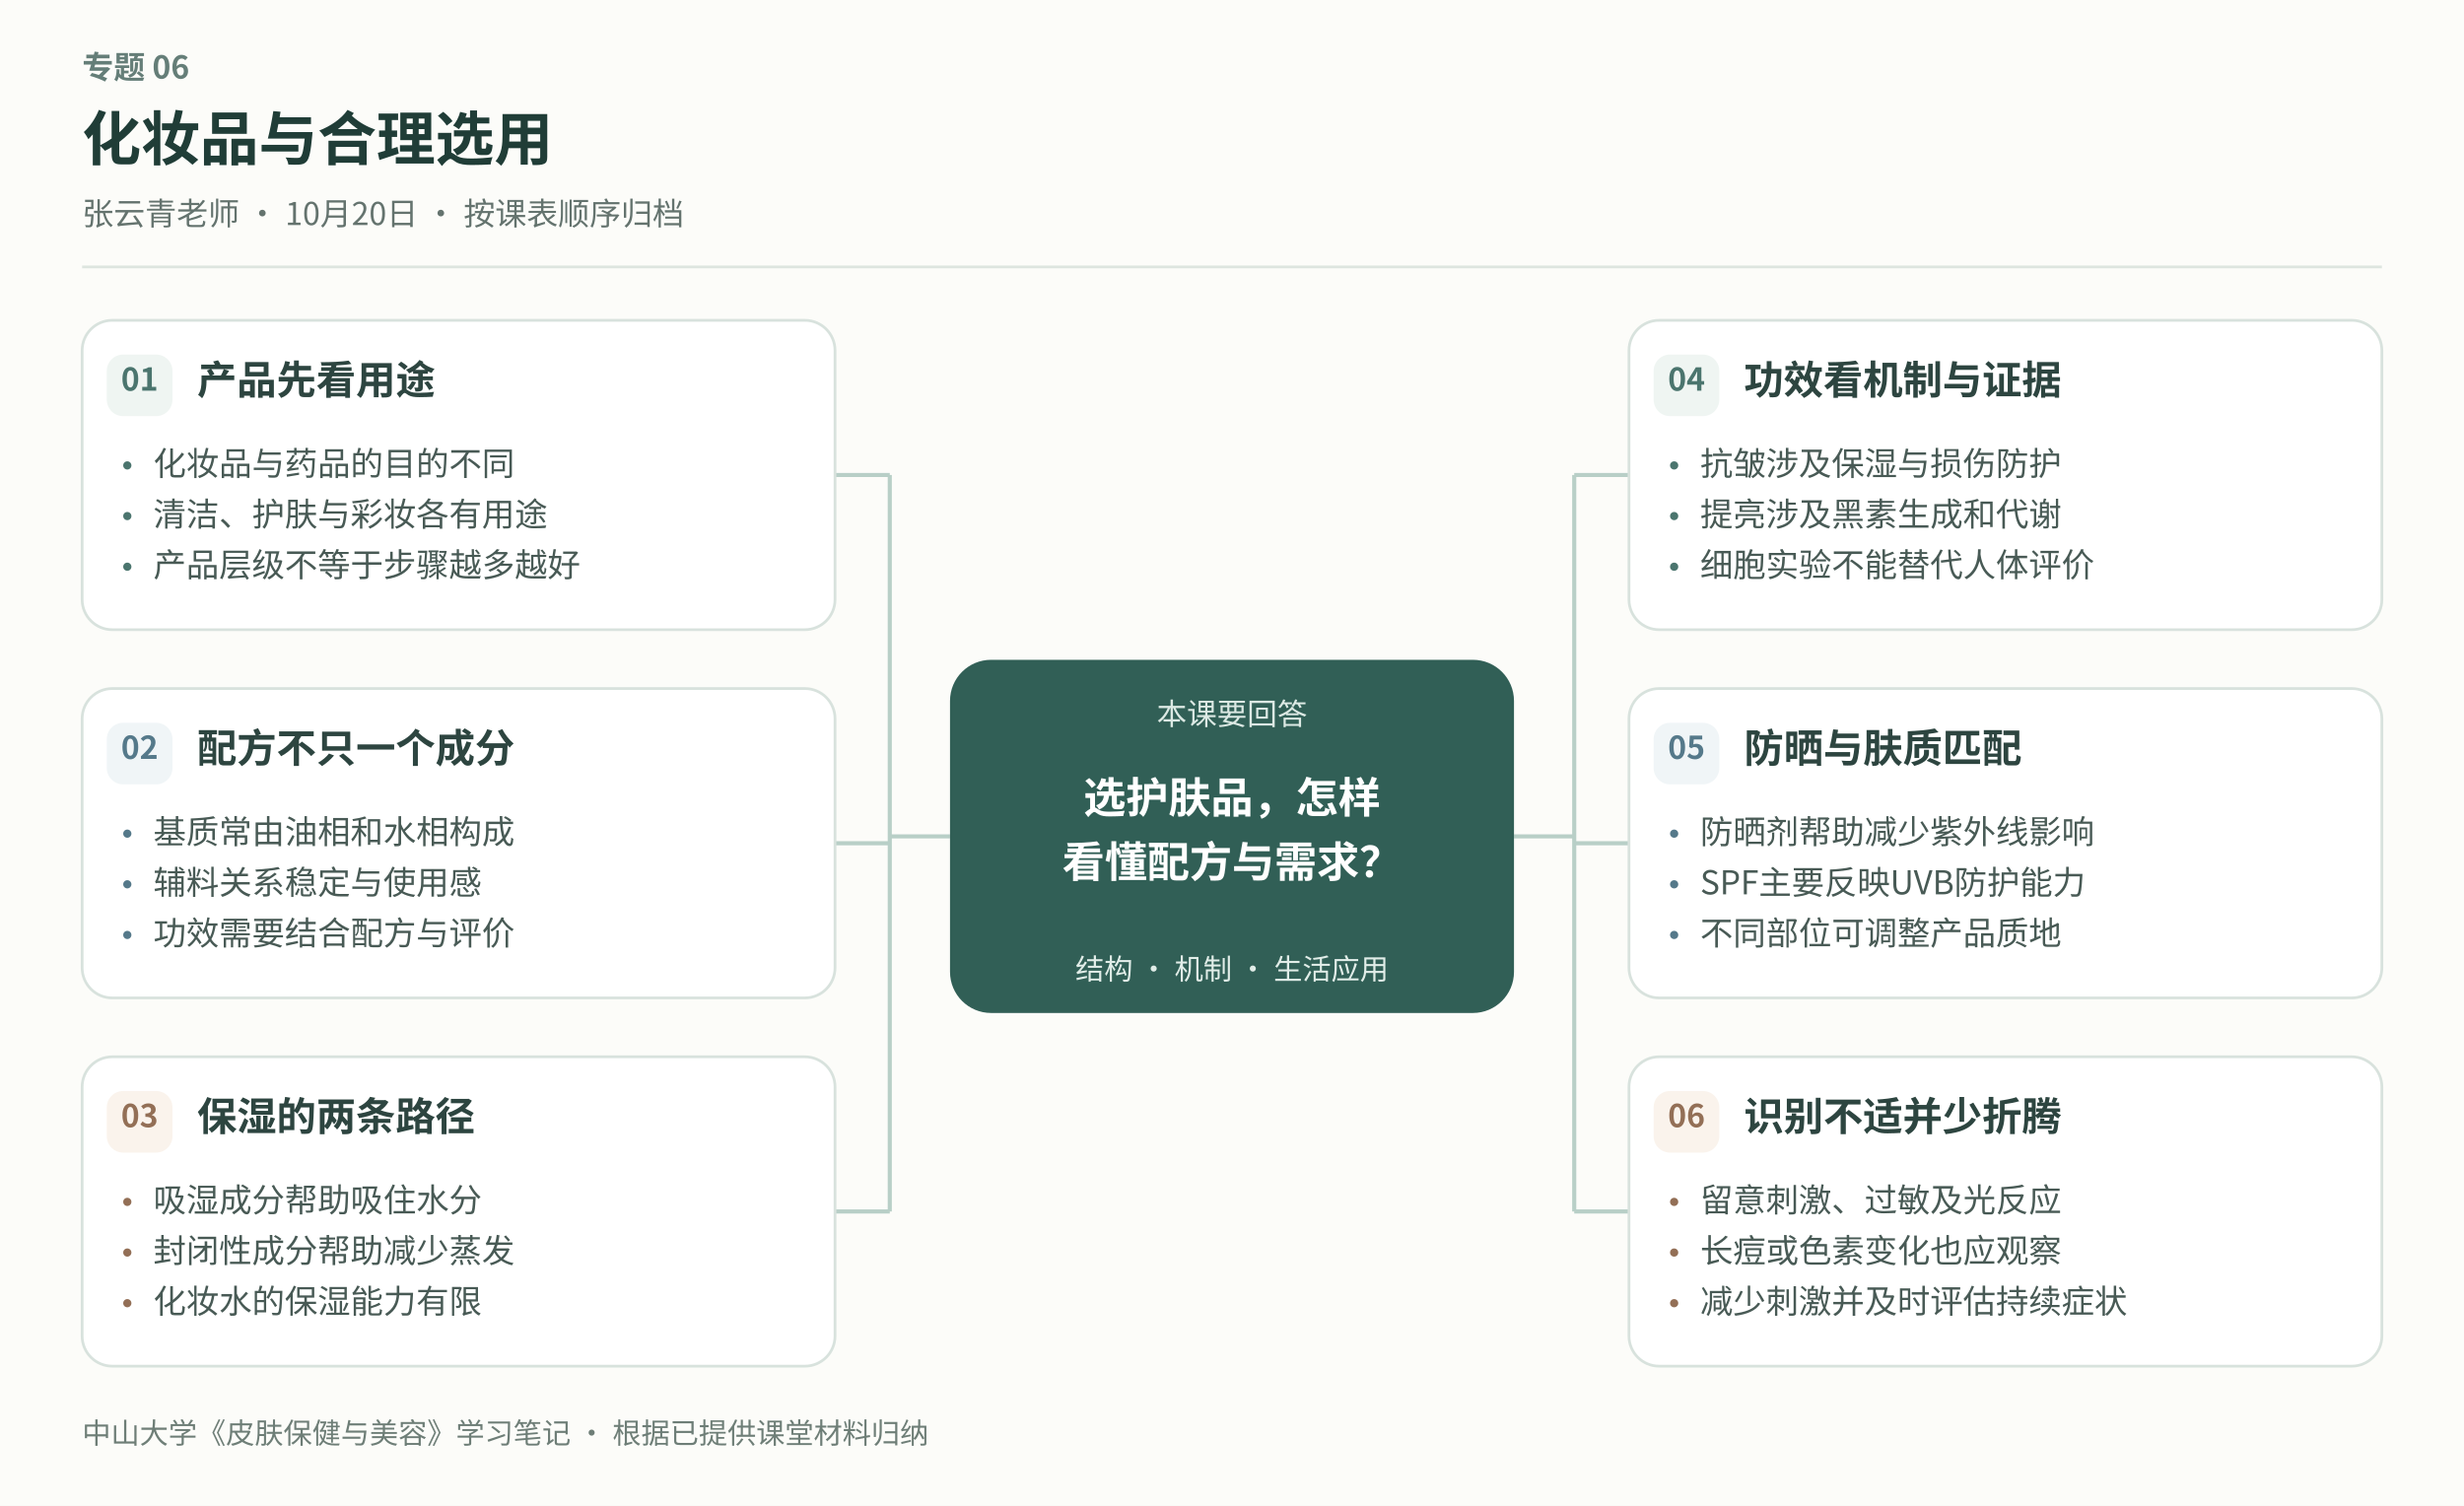
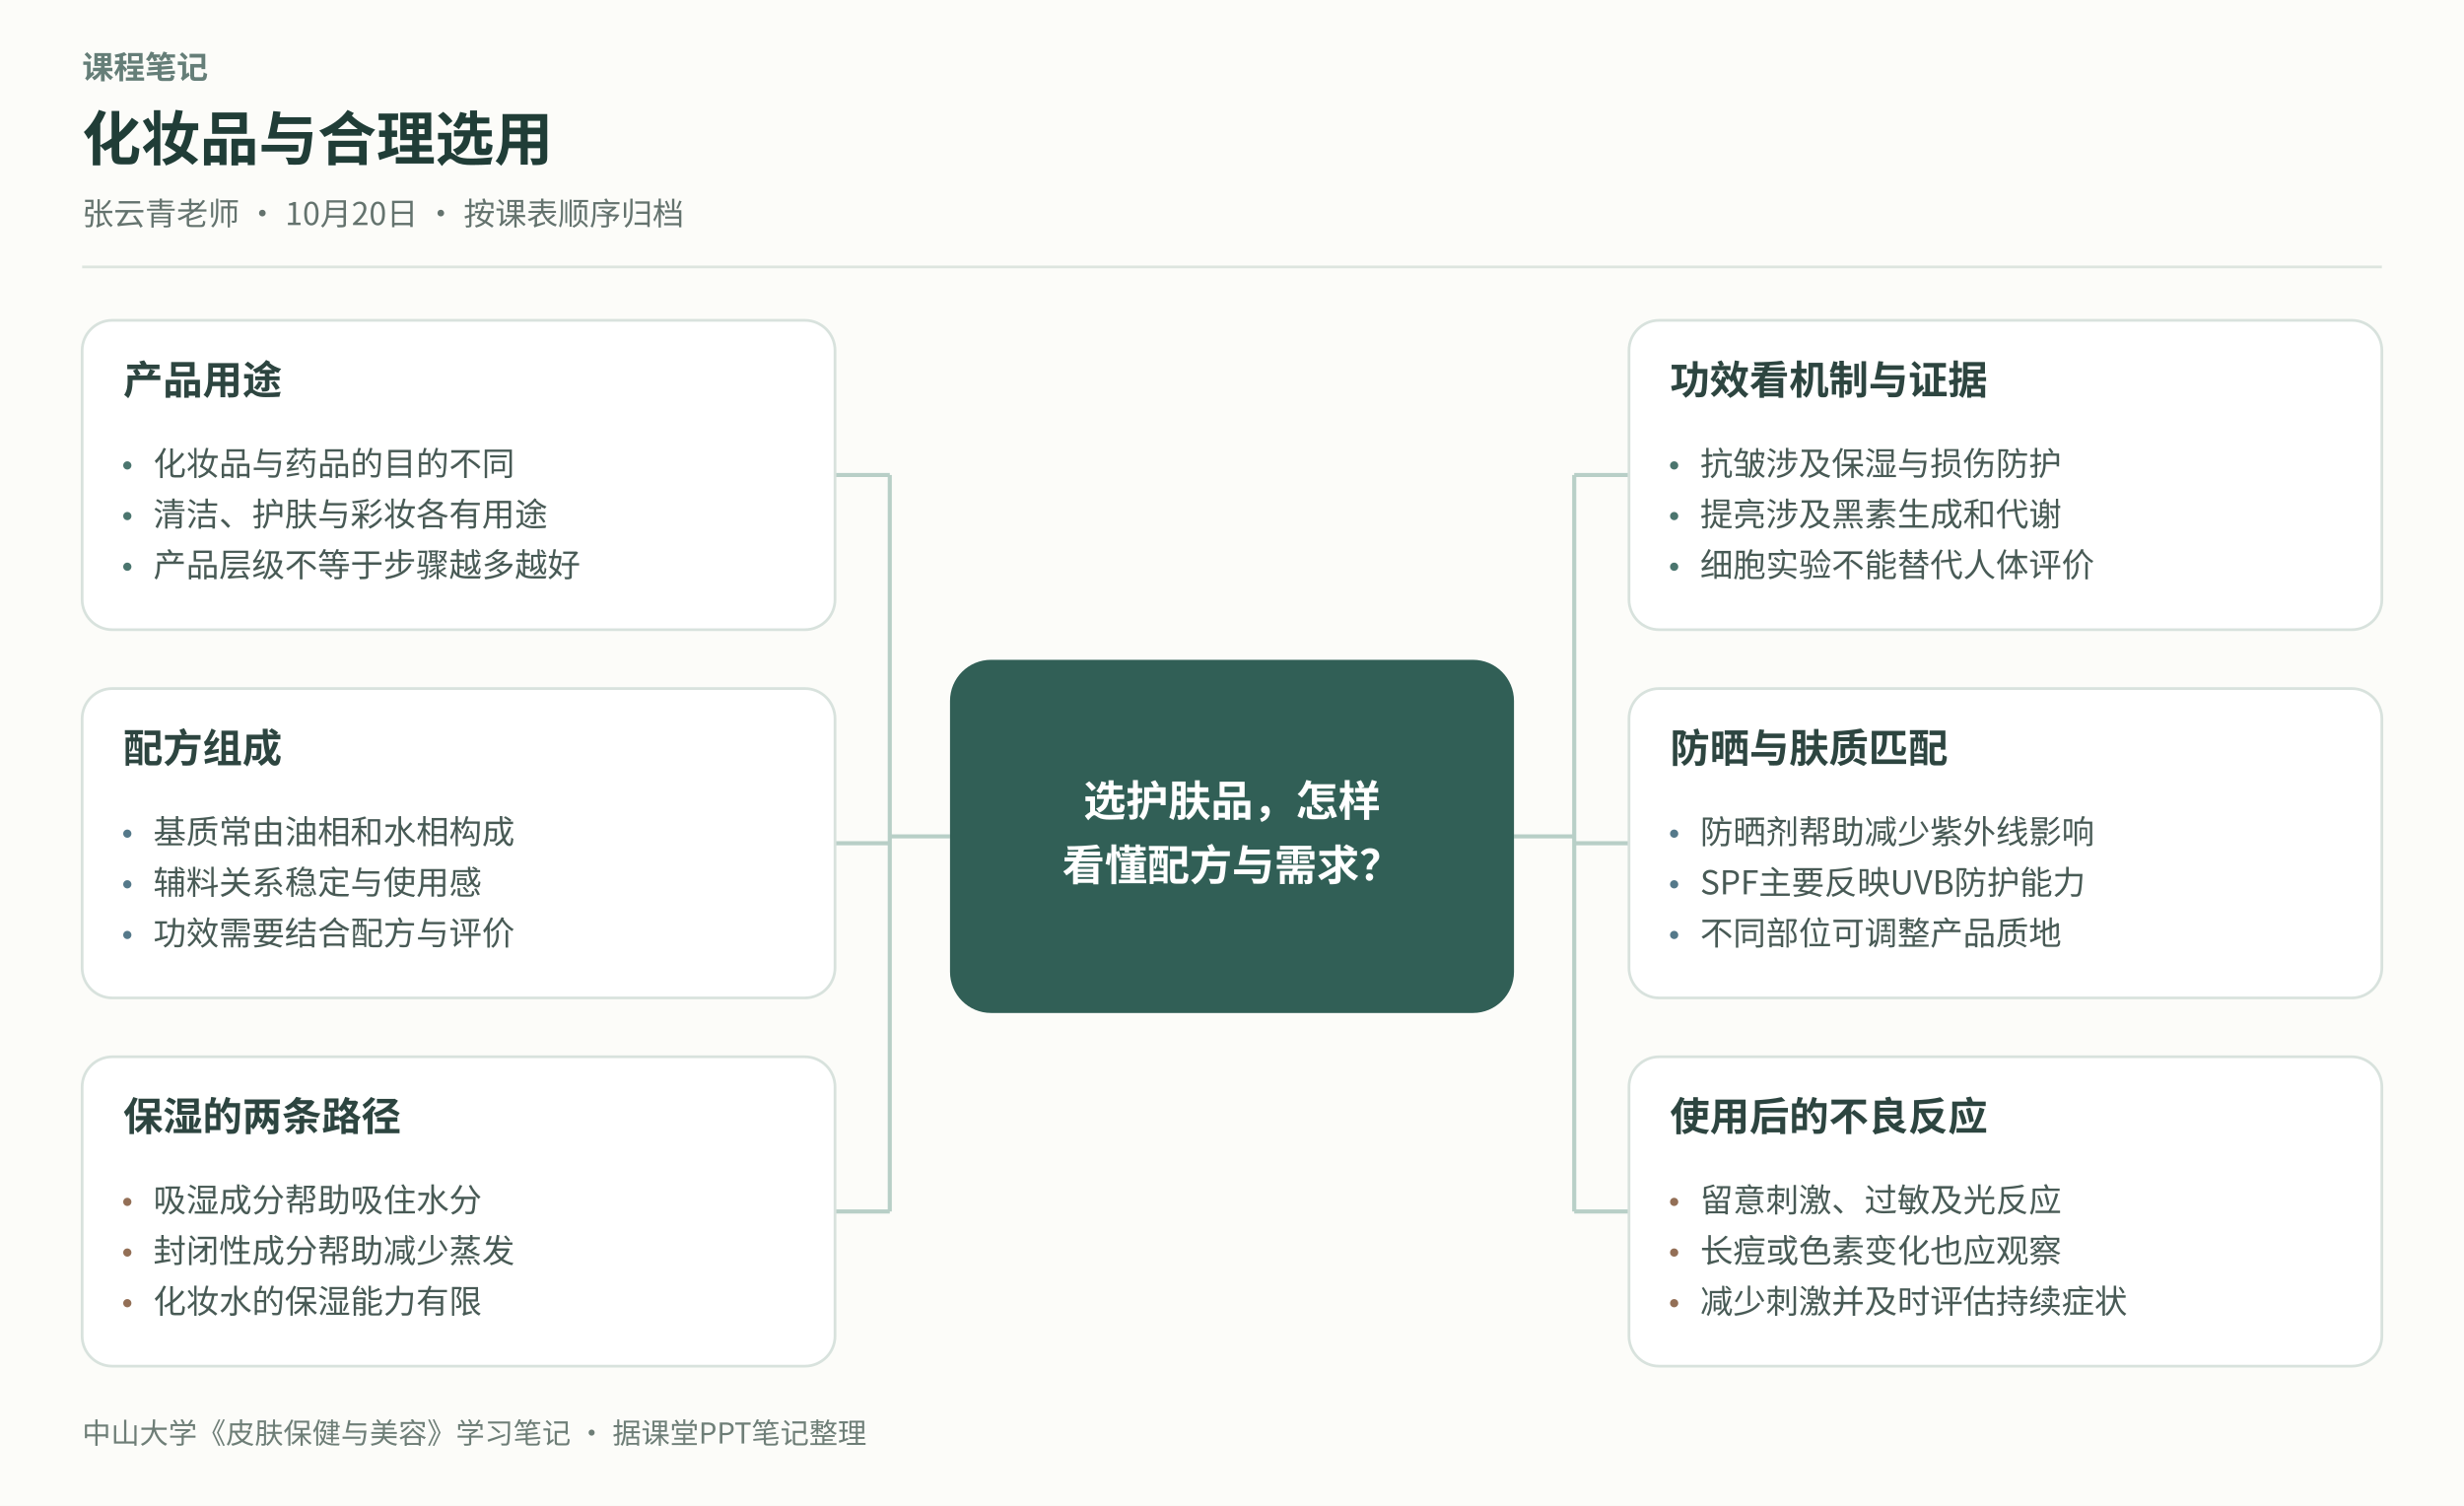
<svg xmlns="http://www.w3.org/2000/svg" width="1800px" height="1100px" viewBox="0 0 1800 1100" role="img" aria-labelledby="title desc">
  <rect width="1800" height="1100" fill="#FCFCF9" />
-   <text x="60" y="57.39" font-family="Microsoft YaHei, PingFang SC, Noto Sans CJK SC, sans-serif" font-size="23px" font-weight="700" fill="#657E78" text-anchor="start">专题 06</text>
+   <text x="60" y="57.39" font-family="Microsoft YaHei, PingFang SC, Noto Sans CJK SC, sans-serif" font-size="23px" font-weight="700" fill="#657E78" text-anchor="start">课程笔记</text>
  <text x="60" y="116.99" font-family="Microsoft YaHei, PingFang SC, Noto Sans CJK SC, sans-serif" font-size="43px" font-weight="700" fill="#203D37" text-anchor="start">化妆品与合理选用</text>
  <text x="60" y="164.39" font-family="Microsoft YaHei, PingFang SC, Noto Sans CJK SC, sans-serif" font-size="23px" font-weight="400" fill="#64736E" text-anchor="start">张云青老师 · 10月20日 · 按课表顺序归档</text>
  <line x1="60" y1="195" x2="1740" y2="195" stroke="#DDE5DF" stroke-width="2" />
  <polyline points="694,611.0 650,611.0" fill="none" stroke="#B8CFC7" stroke-width="3" stroke-linejoin="round" />
  <polyline points="650,347.0 650,885.0" fill="none" stroke="#B8CFC7" stroke-width="3" stroke-linejoin="round" />
  <polyline points="650,347.0 610,347.0" fill="none" stroke="#B8CFC7" stroke-width="3" stroke-linejoin="round" />
  <polyline points="650,616.0 610,616.0" fill="none" stroke="#B8CFC7" stroke-width="3" stroke-linejoin="round" />
  <polyline points="650,885.0 610,885.0" fill="none" stroke="#B8CFC7" stroke-width="3" stroke-linejoin="round" />
  <polyline points="1106,611.0 1150,611.0" fill="none" stroke="#B8CFC7" stroke-width="3" stroke-linejoin="round" />
  <polyline points="1150,347.0 1150,885.0" fill="none" stroke="#B8CFC7" stroke-width="3" stroke-linejoin="round" />
  <polyline points="1150,347.0 1190,347.0" fill="none" stroke="#B8CFC7" stroke-width="3" stroke-linejoin="round" />
  <polyline points="1150,616.0 1190,616.0" fill="none" stroke="#B8CFC7" stroke-width="3" stroke-linejoin="round" />
  <polyline points="1150,885.0 1190,885.0" fill="none" stroke="#B8CFC7" stroke-width="3" stroke-linejoin="round" />
  <rect x="694" y="482" width="412" height="258" rx="30" fill="#315F56" />
-   <text x="900.0" y="529.46" font-family="Microsoft YaHei, PingFang SC, Noto Sans CJK SC, sans-serif" font-size="22px" font-weight="400" fill="#DCE9E4" text-anchor="middle">本课要回答</text>
-   <text x="900.0" y="593.83" font-family="Microsoft YaHei, PingFang SC, Noto Sans CJK SC, sans-serif" font-size="31px" font-weight="700" fill="#FFFFFF" text-anchor="middle">选护肤品，怎样</text>
-   <text x="900.0" y="640.83" font-family="Microsoft YaHei, PingFang SC, Noto Sans CJK SC, sans-serif" font-size="31px" font-weight="700" fill="#FFFFFF" text-anchor="middle">看懂配方与需求？</text>
-   <text x="900.0" y="715.53" font-family="Microsoft YaHei, PingFang SC, Noto Sans CJK SC, sans-serif" font-size="21px" font-weight="400" fill="#E1EDE8" text-anchor="middle">结构 · 机制 · 生活应用</text>
+   <text x="900.0" y="596.18" font-family="Microsoft YaHei, PingFang SC, Noto Sans CJK SC, sans-serif" font-size="31px" font-weight="700" fill="#FFFFFF" text-anchor="middle">选护肤品，怎样</text>
+   <text x="900.0" y="643.18" font-family="Microsoft YaHei, PingFang SC, Noto Sans CJK SC, sans-serif" font-size="31px" font-weight="700" fill="#FFFFFF" text-anchor="middle">看懂配方与需求？</text>
  <g id="branch-1">
    <rect x="60" y="234" width="550" height="226" rx="22" fill="#FFFFFF" stroke="#D8E2DD" stroke-width="2" />
-     <rect x="78" y="259" width="48" height="45" rx="12" fill="#EFF5F2" />
-     <text x="102" y="285.39" font-family="Microsoft YaHei, PingFang SC, Noto Sans CJK SC, sans-serif" font-size="23px" font-weight="700" fill="#4B756E" text-anchor="middle">01</text>
-     <text x="144" y="287.97" font-family="Microsoft YaHei, PingFang SC, Noto Sans CJK SC, sans-serif" font-size="29px" font-weight="700" fill="#2D4540" text-anchor="start">产品先看用途</text>
+     <text x="90" y="287.97" font-family="Microsoft YaHei, PingFang SC, Noto Sans CJK SC, sans-serif" font-size="29px" font-weight="700" fill="#2D4540" text-anchor="start">产品用途</text>
    <circle cx="93" cy="340" r="3" fill="#4B756E" />
    <text x="112" y="347.32" font-family="Microsoft YaHei, PingFang SC, Noto Sans CJK SC, sans-serif" font-size="24px" font-weight="400" fill="#485A55" text-anchor="start">化妆品与药品的目的不同</text>
    <circle cx="93" cy="377" r="3" fill="#4B756E" />
    <text x="112" y="384.32" font-family="Microsoft YaHei, PingFang SC, Noto Sans CJK SC, sans-serif" font-size="24px" font-weight="400" fill="#485A55" text-anchor="start">清洁、护肤与彩妆各有用途</text>
    <circle cx="93" cy="414" r="3" fill="#4B756E" />
    <text x="112" y="421.32" font-family="Microsoft YaHei, PingFang SC, Noto Sans CJK SC, sans-serif" font-size="24px" font-weight="400" fill="#485A55" text-anchor="start">产品层级不等于步骤越多越好</text>
  </g>
  <g id="branch-2">
    <rect x="60" y="503" width="550" height="226" rx="22" fill="#FFFFFF" stroke="#D8E2DD" stroke-width="2" />
-     <rect x="78" y="528" width="48" height="45" rx="12" fill="#F0F5F7" />
-     <text x="102" y="554.39" font-family="Microsoft YaHei, PingFang SC, Noto Sans CJK SC, sans-serif" font-size="23px" font-weight="700" fill="#55798A" text-anchor="middle">02</text>
-     <text x="144" y="556.97" font-family="Microsoft YaHei, PingFang SC, Noto Sans CJK SC, sans-serif" font-size="29px" font-weight="700" fill="#2D4540" text-anchor="start">配方不只一个成分</text>
+     <text x="90" y="556.97" font-family="Microsoft YaHei, PingFang SC, Noto Sans CJK SC, sans-serif" font-size="29px" font-weight="700" fill="#2D4540" text-anchor="start">配方组成</text>
    <circle cx="93" cy="609" r="3" fill="#55798A" />
    <text x="112" y="616.32" font-family="Microsoft YaHei, PingFang SC, Noto Sans CJK SC, sans-serif" font-size="24px" font-weight="400" fill="#485A55" text-anchor="start">基质常由油相和水相构成</text>
    <circle cx="93" cy="646" r="3" fill="#55798A" />
    <text x="112" y="653.32" font-family="Microsoft YaHei, PingFang SC, Noto Sans CJK SC, sans-serif" font-size="24px" font-weight="400" fill="#485A55" text-anchor="start">辅料关系稳定与使用感</text>
    <circle cx="93" cy="683" r="3" fill="#55798A" />
    <text x="112" y="690.32" font-family="Microsoft YaHei, PingFang SC, Noto Sans CJK SC, sans-serif" font-size="24px" font-weight="400" fill="#485A55" text-anchor="start">功效需要结合配方与评价</text>
  </g>
  <g id="branch-3">
    <rect x="60" y="772" width="550" height="226" rx="22" fill="#FFFFFF" stroke="#D8E2DD" stroke-width="2" />
-     <rect x="78" y="797" width="48" height="45" rx="12" fill="#FAF3EC" />
-     <text x="102" y="823.39" font-family="Microsoft YaHei, PingFang SC, Noto Sans CJK SC, sans-serif" font-size="23px" font-weight="700" fill="#936F56" text-anchor="middle">03</text>
-     <text x="144" y="825.97" font-family="Microsoft YaHei, PingFang SC, Noto Sans CJK SC, sans-serif" font-size="29px" font-weight="700" fill="#2D4540" text-anchor="start">保湿的两条路径</text>
+     <text x="90" y="825.97" font-family="Microsoft YaHei, PingFang SC, Noto Sans CJK SC, sans-serif" font-size="29px" font-weight="700" fill="#2D4540" text-anchor="start">保湿的两条路径</text>
    <circle cx="93" cy="878" r="3" fill="#936F56" />
    <text x="112" y="885.32" font-family="Microsoft YaHei, PingFang SC, Noto Sans CJK SC, sans-serif" font-size="24px" font-weight="400" fill="#485A55" text-anchor="start">吸湿成分帮助吸住水分</text>
    <circle cx="93" cy="915" r="3" fill="#936F56" />
    <text x="112" y="922.32" font-family="Microsoft YaHei, PingFang SC, Noto Sans CJK SC, sans-serif" font-size="24px" font-weight="400" fill="#485A55" text-anchor="start">封闭性成分帮助减少蒸发</text>
    <circle cx="93" cy="952" r="3" fill="#936F56" />
    <text x="112" y="959.32" font-family="Microsoft YaHei, PingFang SC, Noto Sans CJK SC, sans-serif" font-size="24px" font-weight="400" fill="#485A55" text-anchor="start">化妆水的保湿能力有限</text>
  </g>
  <g id="branch-4">
    <rect x="1190" y="234" width="550" height="226" rx="22" fill="#FFFFFF" stroke="#D8E2DD" stroke-width="2" />
-     <rect x="1208" y="259" width="48" height="45" rx="12" fill="#EFF5F2" />
-     <text x="1232" y="285.39" font-family="Microsoft YaHei, PingFang SC, Noto Sans CJK SC, sans-serif" font-size="23px" font-weight="700" fill="#4B756E" text-anchor="middle">04</text>
-     <text x="1274" y="287.97" font-family="Microsoft YaHei, PingFang SC, Noto Sans CJK SC, sans-serif" font-size="29px" font-weight="700" fill="#2D4540" text-anchor="start">功效看机制与证据</text>
+     <text x="1220" y="287.97" font-family="Microsoft YaHei, PingFang SC, Noto Sans CJK SC, sans-serif" font-size="29px" font-weight="700" fill="#2D4540" text-anchor="start">功效看机制与证据</text>
    <circle cx="1223" cy="340" r="3" fill="#4B756E" />
    <text x="1242" y="347.32" font-family="Microsoft YaHei, PingFang SC, Noto Sans CJK SC, sans-serif" font-size="24px" font-weight="400" fill="#485A55" text-anchor="start">抗皱涉及保湿与损伤防护</text>
    <circle cx="1223" cy="377" r="3" fill="#4B756E" />
    <text x="1242" y="384.32" font-family="Microsoft YaHei, PingFang SC, Noto Sans CJK SC, sans-serif" font-size="24px" font-weight="400" fill="#485A55" text-anchor="start">提亮涉及黑素生成和代谢</text>
    <circle cx="1223" cy="414" r="3" fill="#4B756E" />
    <text x="1242" y="421.32" font-family="Microsoft YaHei, PingFang SC, Noto Sans CJK SC, sans-serif" font-size="24px" font-weight="400" fill="#485A55" text-anchor="start">细胞实验不能替代人体评价</text>
  </g>
  <g id="branch-5">
    <rect x="1190" y="503" width="550" height="226" rx="22" fill="#FFFFFF" stroke="#D8E2DD" stroke-width="2" />
-     <rect x="1208" y="528" width="48" height="45" rx="12" fill="#F0F5F7" />
-     <text x="1232" y="554.39" font-family="Microsoft YaHei, PingFang SC, Noto Sans CJK SC, sans-serif" font-size="23px" font-weight="700" fill="#55798A" text-anchor="middle">05</text>
-     <text x="1274" y="556.97" font-family="Microsoft YaHei, PingFang SC, Noto Sans CJK SC, sans-serif" font-size="29px" font-weight="700" fill="#2D4540" text-anchor="start">防晒与肤质匹配</text>
+     <text x="1220" y="556.97" font-family="Microsoft YaHei, PingFang SC, Noto Sans CJK SC, sans-serif" font-size="29px" font-weight="700" fill="#2D4540" text-anchor="start">防晒与肤质匹配</text>
    <circle cx="1223" cy="609" r="3" fill="#55798A" />
    <text x="1242" y="616.32" font-family="Microsoft YaHei, PingFang SC, Noto Sans CJK SC, sans-serif" font-size="24px" font-weight="400" fill="#485A55" text-anchor="start">防晒剂帮助减少紫外线影响</text>
    <circle cx="1223" cy="646" r="3" fill="#55798A" />
    <text x="1242" y="653.32" font-family="Microsoft YaHei, PingFang SC, Noto Sans CJK SC, sans-serif" font-size="24px" font-weight="400" fill="#485A55" text-anchor="start">SPF主要反映UVB防护能力</text>
    <circle cx="1223" cy="683" r="3" fill="#55798A" />
    <text x="1242" y="690.32" font-family="Microsoft YaHei, PingFang SC, Noto Sans CJK SC, sans-serif" font-size="24px" font-weight="400" fill="#485A55" text-anchor="start">不同部位可调整产品质地</text>
  </g>
  <g id="branch-6">
    <rect x="1190" y="772" width="550" height="226" rx="22" fill="#FFFFFF" stroke="#D8E2DD" stroke-width="2" />
-     <rect x="1208" y="797" width="48" height="45" rx="12" fill="#FAF3EC" />
-     <text x="1232" y="823.39" font-family="Microsoft YaHei, PingFang SC, Noto Sans CJK SC, sans-serif" font-size="23px" font-weight="700" fill="#936F56" text-anchor="middle">06</text>
-     <text x="1274" y="825.97" font-family="Microsoft YaHei, PingFang SC, Noto Sans CJK SC, sans-serif" font-size="29px" font-weight="700" fill="#2D4540" text-anchor="start">识别不适并少折腾</text>
+     <text x="1220" y="825.97" font-family="Microsoft YaHei, PingFang SC, Noto Sans CJK SC, sans-serif" font-size="29px" font-weight="700" fill="#2D4540" text-anchor="start">使用后的不良反应</text>
    <circle cx="1223" cy="878" r="3" fill="#936F56" />
    <text x="1242" y="885.32" font-family="Microsoft YaHei, PingFang SC, Noto Sans CJK SC, sans-serif" font-size="24px" font-weight="400" fill="#485A55" text-anchor="start">留意刺激、过敏及光反应</text>
    <circle cx="1223" cy="915" r="3" fill="#936F56" />
    <text x="1242" y="922.32" font-family="Microsoft YaHei, PingFang SC, Noto Sans CJK SC, sans-serif" font-size="24px" font-weight="400" fill="#485A55" text-anchor="start">长痘或色素变化也应观察</text>
    <circle cx="1223" cy="952" r="3" fill="#936F56" />
    <text x="1242" y="959.32" font-family="Microsoft YaHei, PingFang SC, Noto Sans CJK SC, sans-serif" font-size="24px" font-weight="400" fill="#485A55" text-anchor="start">减少刺激并及时评估持续症状</text>
  </g>
-   <text x="60" y="1054.53" font-family="Microsoft YaHei, PingFang SC, Noto Sans CJK SC, sans-serif" font-size="21px" font-weight="400" fill="#6E7E77" text-anchor="start">中山大学《皮肤保健与美容》学习笔记 · 根据已提供课堂材料归纳</text>
+   <text x="60" y="1054.53" font-family="Microsoft YaHei, PingFang SC, Noto Sans CJK SC, sans-serif" font-size="21px" font-weight="400" fill="#6E7E77" text-anchor="start">中山大学《皮肤保健与美容》学习笔记 · 据课堂PPT笔记整理</text>
</svg>
